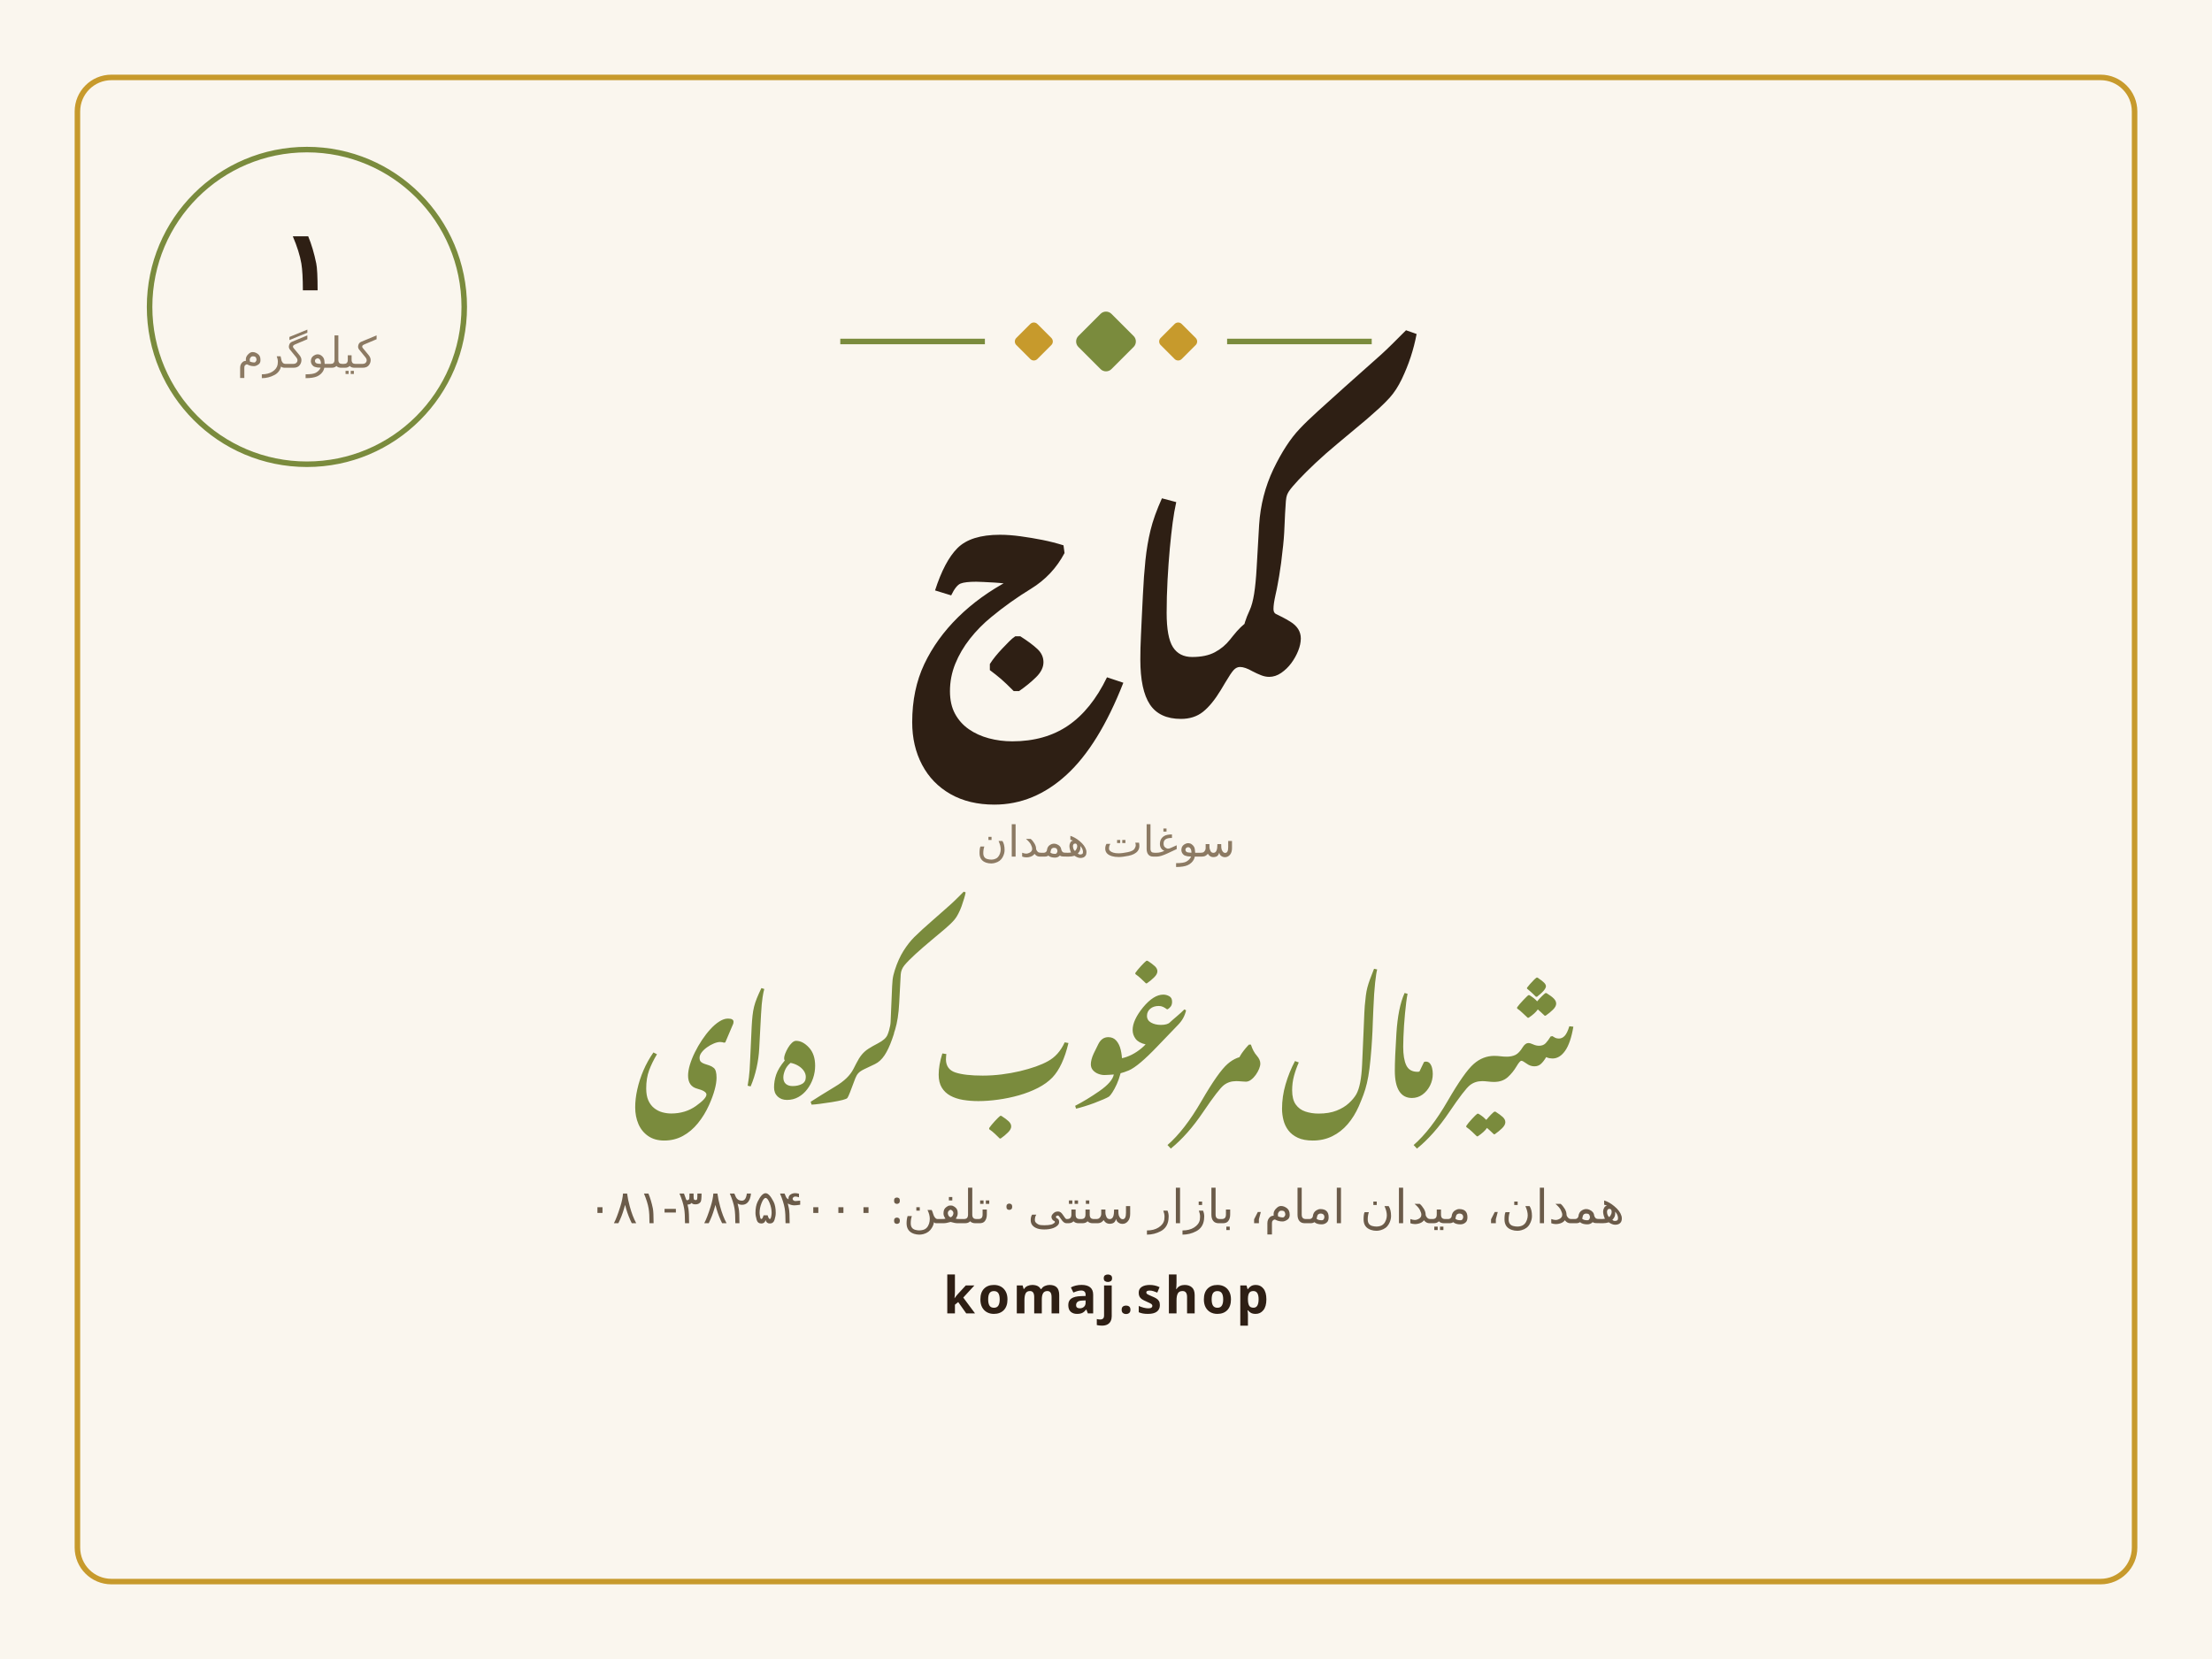
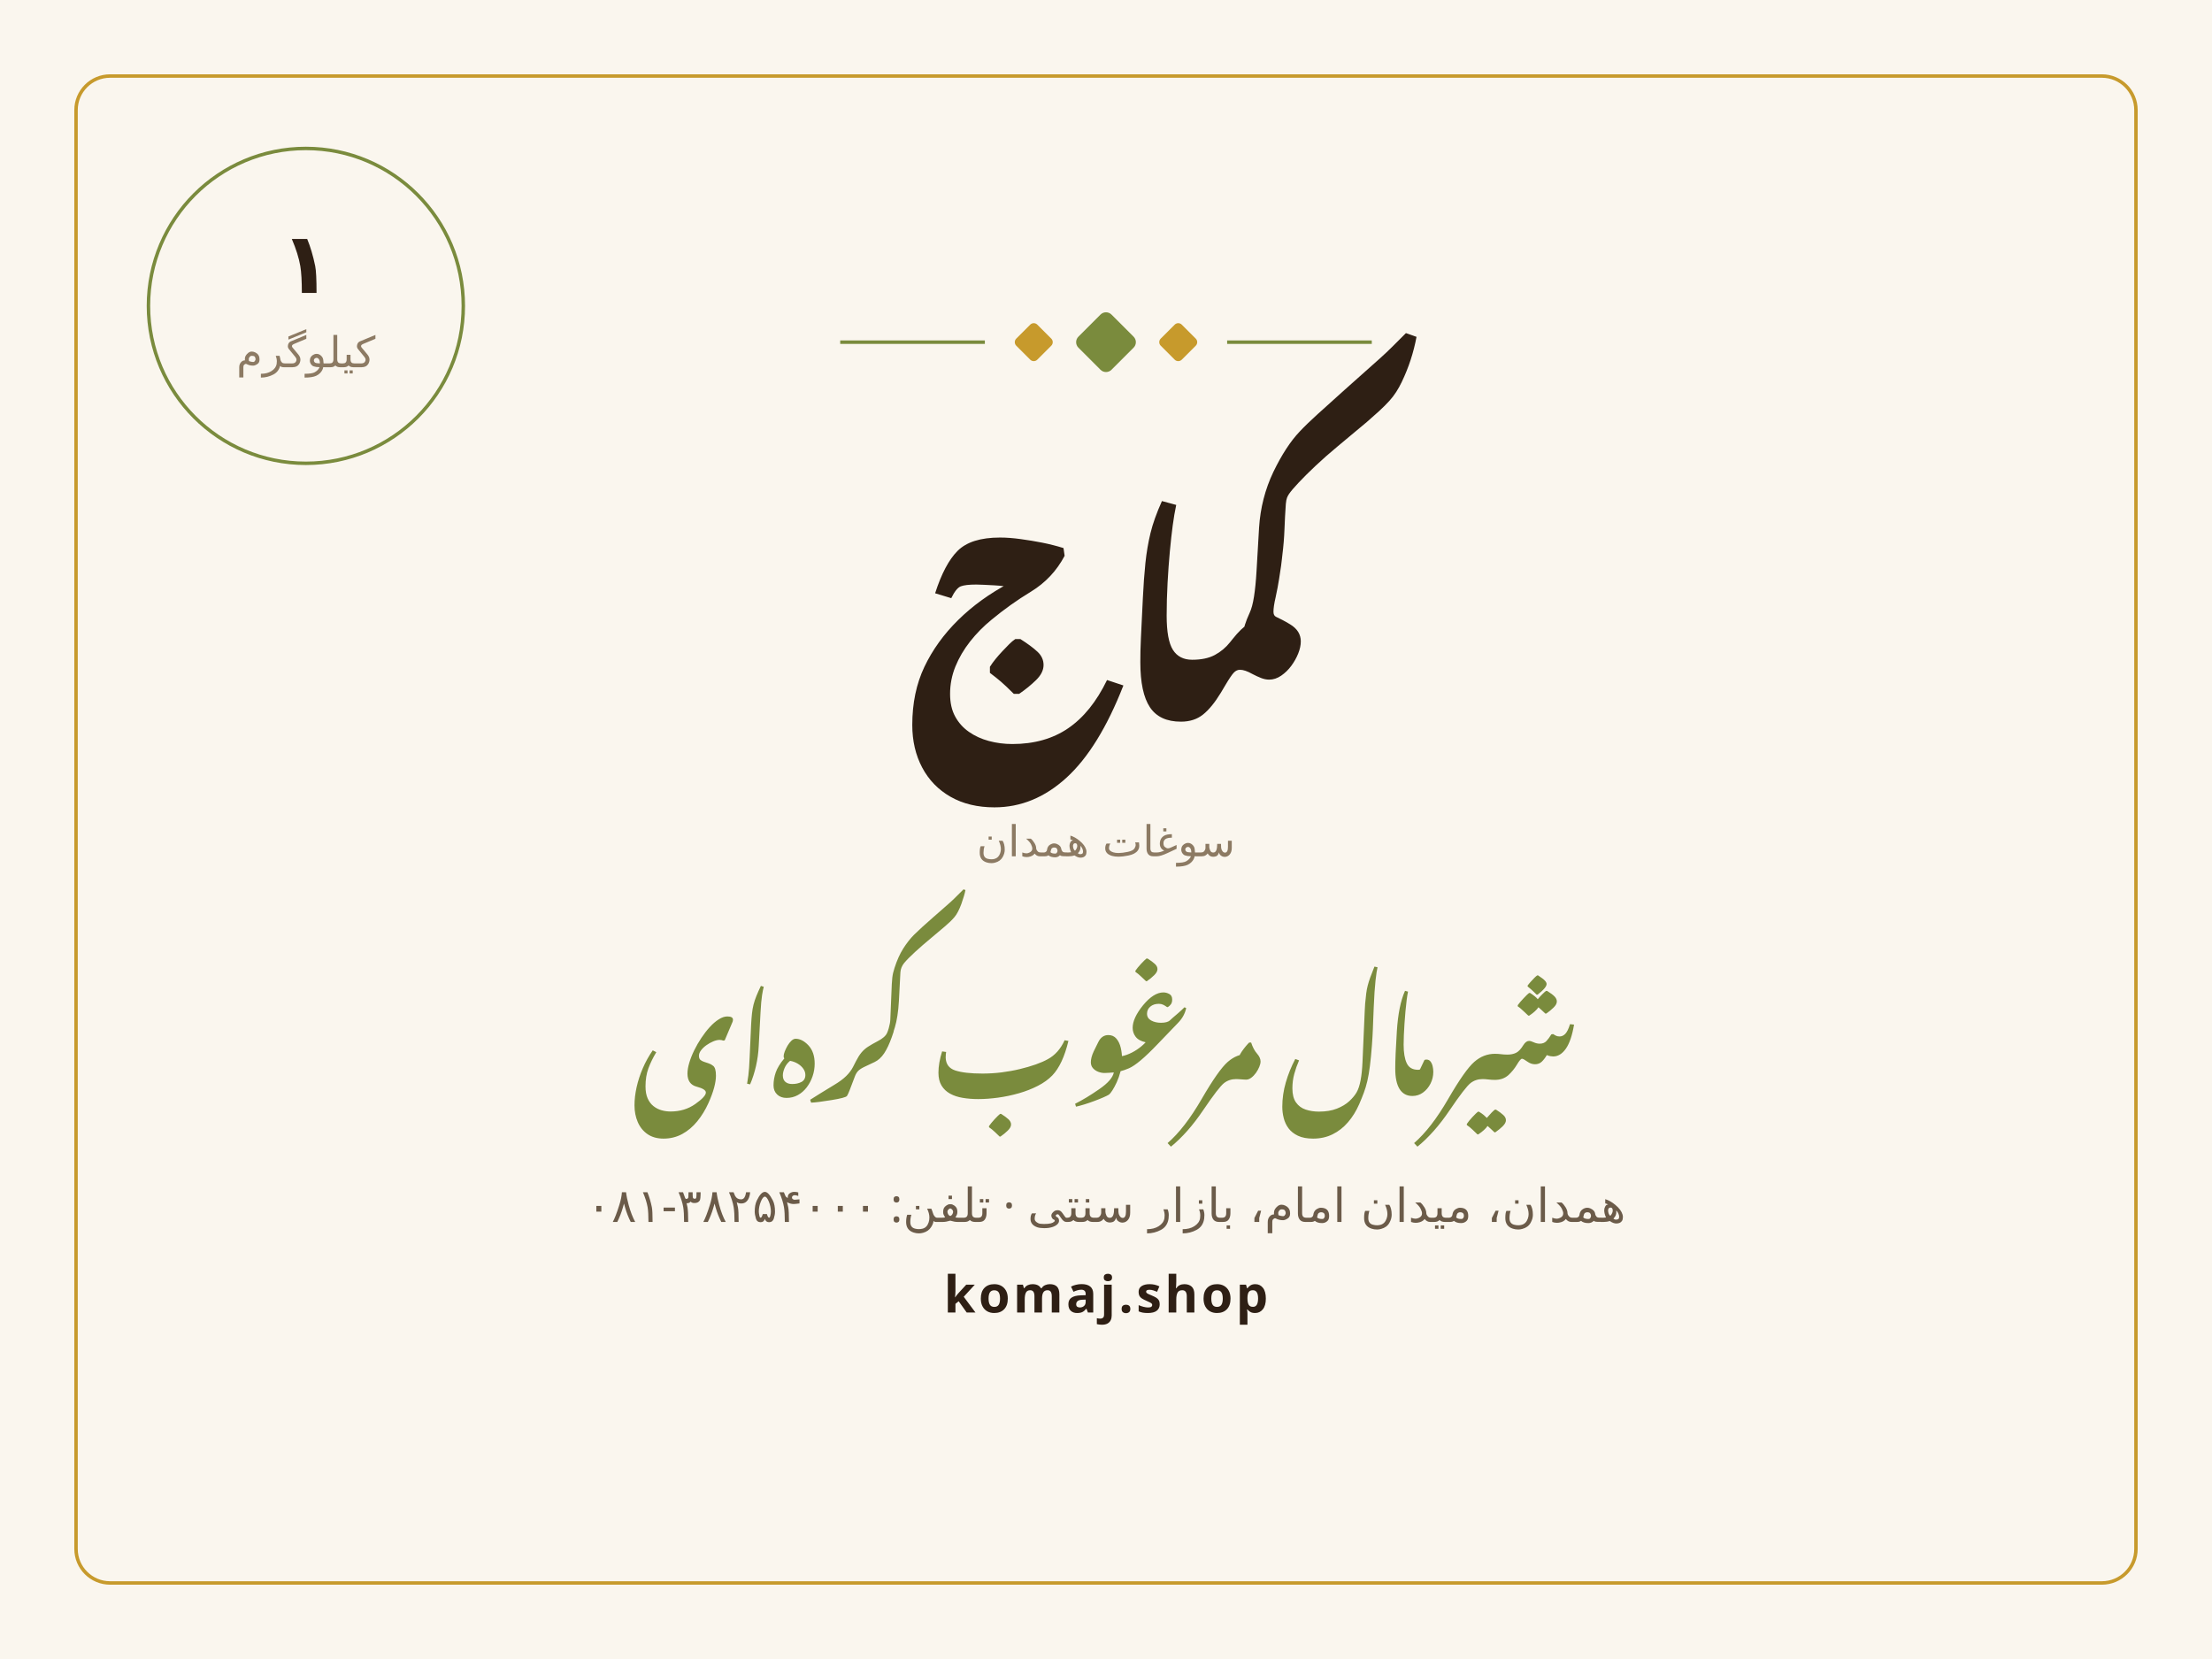
- <svg xmlns="http://www.w3.org/2000/svg" width="320mm" height="240mm" viewBox="0 0 800 600">
-   <rect width="800" height="600" fill="#FAF6EE" />
-   <rect x="28.0" y="28.0" width="744.0" height="544.0" rx="12.3" fill="none" stroke="#C79A2C" stroke-width="2" />
-   <rect x="443.8" y="122.5" width="52.3" height="2.0" fill="#7A8B3D" />
-   <rect x="303.9" y="122.5" width="52.3" height="2.0" fill="#7A8B3D" />
-   <rect x="-5.38" y="-5.38" width="10.77" height="10.77" fill="#C79A2C" rx="1.8" transform="translate(426.1,123.5) rotate(45)" />
-   <rect x="-8.46" y="-8.46" width="16.92" height="16.92" fill="#7A8B3D" rx="2.8" transform="translate(400.0,123.5) rotate(45)" />
-   <rect x="-5.38" y="-5.38" width="10.77" height="10.77" fill="#C79A2C" rx="1.8" transform="translate(373.9,123.5) rotate(45)" />
-   <text x="400.0" y="260.0" text-anchor="middle" font-family="'Noto Nastaliq Urdu', serif" font-size="83.1" fill="#2E1F14" font-weight="700" direction="rtl">کماج</text>
-   <text x="400.0" y="309.8" text-anchor="middle" font-family="'Vazirmatn', sans-serif" font-size="15.4" fill="#8C7A63" direction="rtl">سوغات همدان</text>
-   <text x="400.0" y="397.1" text-anchor="middle" font-family="'Noto Nastaliq Urdu', serif" font-size="41.5" fill="#7A8B3D" direction="rtl">شیرمال مرغوب کره‌ای</text>
-   <text x="400.0" y="442.4" text-anchor="middle" font-family="'Vazirmatn', sans-serif" font-size="16.9" fill="#6B5B49" direction="rtl">همدان، میدان امام، بازار سنتی · تلفن: ⁦۰۸۱-۳۸۲۵۴۰۰۰⁩</text>
-   <text x="400.0" y="475.0" text-anchor="middle" font-family="'Vazirmatn', sans-serif" font-size="18.5" fill="#2E1F14" font-weight="600" letter-spacing="1.11">komaj.shop</text>
-   <circle cx="111.0" cy="111.0" r="56.9" fill="#FAF6EE" stroke="#7A8B3D" stroke-width="2" />
-   <text x="111.0" y="105.0" text-anchor="middle" font-family="'Vazirmatn', sans-serif" font-size="30.8" fill="#2E1F14" font-weight="800" direction="rtl">۱</text>
-   <text x="111.0" y="133.0" text-anchor="middle" font-family="'Vazirmatn', sans-serif" font-size="15.4" fill="#8C7A63" direction="rtl">کیلوگرم</text>
+ <svg xmlns="http://www.w3.org/2000/svg" width="320mm" height="240mm" viewBox="0 0 1280 960">
+   <rect width="1280" height="960" fill="#FAF6EE" />
+   <rect x="44.0" y="44.0" width="1192.0" height="872.0" rx="19.7" fill="none" stroke="#C79A2C" stroke-width="2" />
+   <rect x="710.1" y="197.0" width="83.7" height="2.0" fill="#7A8B3D" />
+   <rect x="486.2" y="197.0" width="83.7" height="2.0" fill="#7A8B3D" />
+   <rect x="-8.62" y="-8.62" width="17.23" height="17.23" fill="#C79A2C" rx="2.9" transform="translate(681.8,198.0) rotate(45)" />
+   <rect x="-13.54" y="-13.54" width="27.08" height="27.08" fill="#7A8B3D" rx="4.5" transform="translate(640.0,198.0) rotate(45)" />
+   <rect x="-8.62" y="-8.62" width="17.23" height="17.23" fill="#C79A2C" rx="2.9" transform="translate(598.2,198.0) rotate(45)" />
+   <text x="640.0" y="417.6" text-anchor="middle" font-family="'Noto Nastaliq Urdu', serif" font-size="132.9" fill="#2E1F14" font-weight="700" direction="rtl">کماج</text>
+   <text x="640.0" y="495.5" text-anchor="middle" font-family="'Vazirmatn', sans-serif" font-size="24.6" fill="#8C7A63" direction="rtl">سوغات همدان</text>
+   <text x="640.0" y="634.2" text-anchor="middle" font-family="'Noto Nastaliq Urdu', serif" font-size="66.5" fill="#7A8B3D" direction="rtl">شیرمال مرغوب کره‌ای</text>
+   <text x="640.0" y="707.1" text-anchor="middle" font-family="'Vazirmatn', sans-serif" font-size="27.1" fill="#6B5B49" direction="rtl">همدان، میدان امام، بازار سنتی · تلفن: ⁦۰۸۱-۳۸۲۵۴۰۰۰⁩</text>
+   <text x="640.0" y="759.5" text-anchor="middle" font-family="'Vazirmatn', sans-serif" font-size="29.5" fill="#2E1F14" font-weight="600" letter-spacing="1.77">komaj.shop</text>
+   <circle cx="177.0" cy="177.0" r="91.1" fill="#FAF6EE" stroke="#7A8B3D" stroke-width="2" />
+   <text x="177.0" y="169.5" text-anchor="middle" font-family="'Vazirmatn', sans-serif" font-size="49.2" fill="#2E1F14" font-weight="800" direction="rtl">۱</text>
+   <text x="177.0" y="212.5" text-anchor="middle" font-family="'Vazirmatn', sans-serif" font-size="24.6" fill="#8C7A63" direction="rtl">کیلوگرم</text>
</svg>
